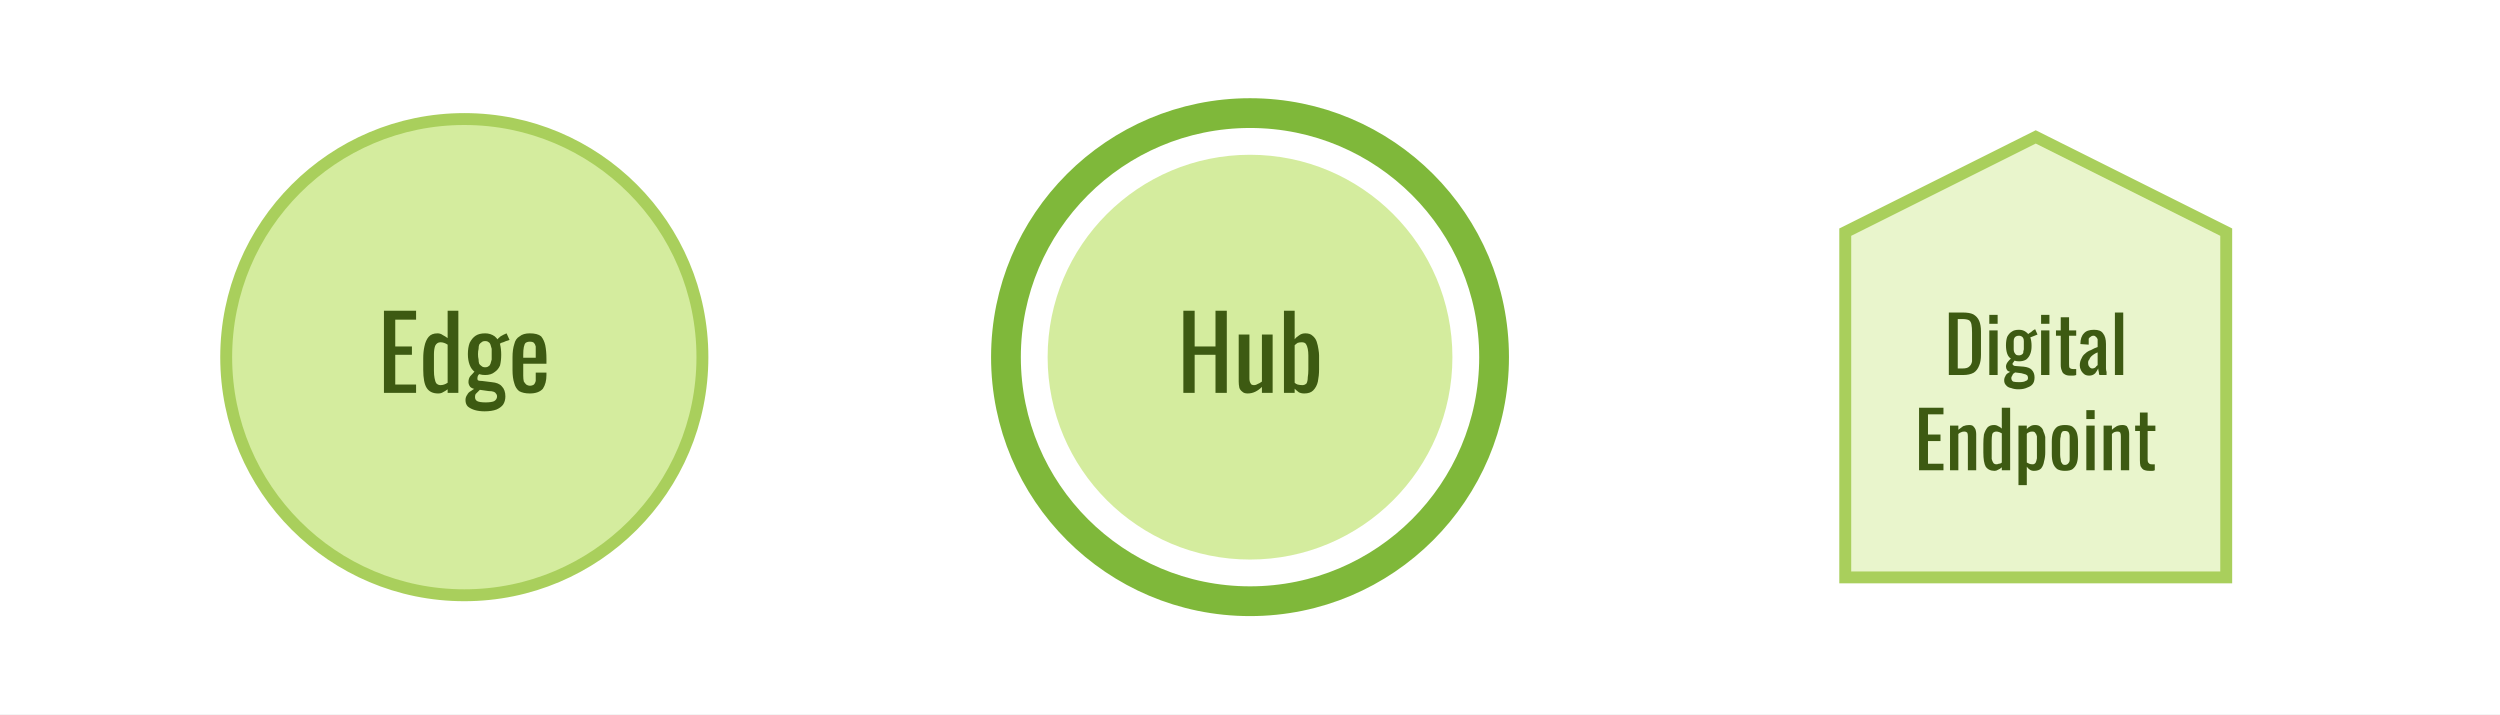
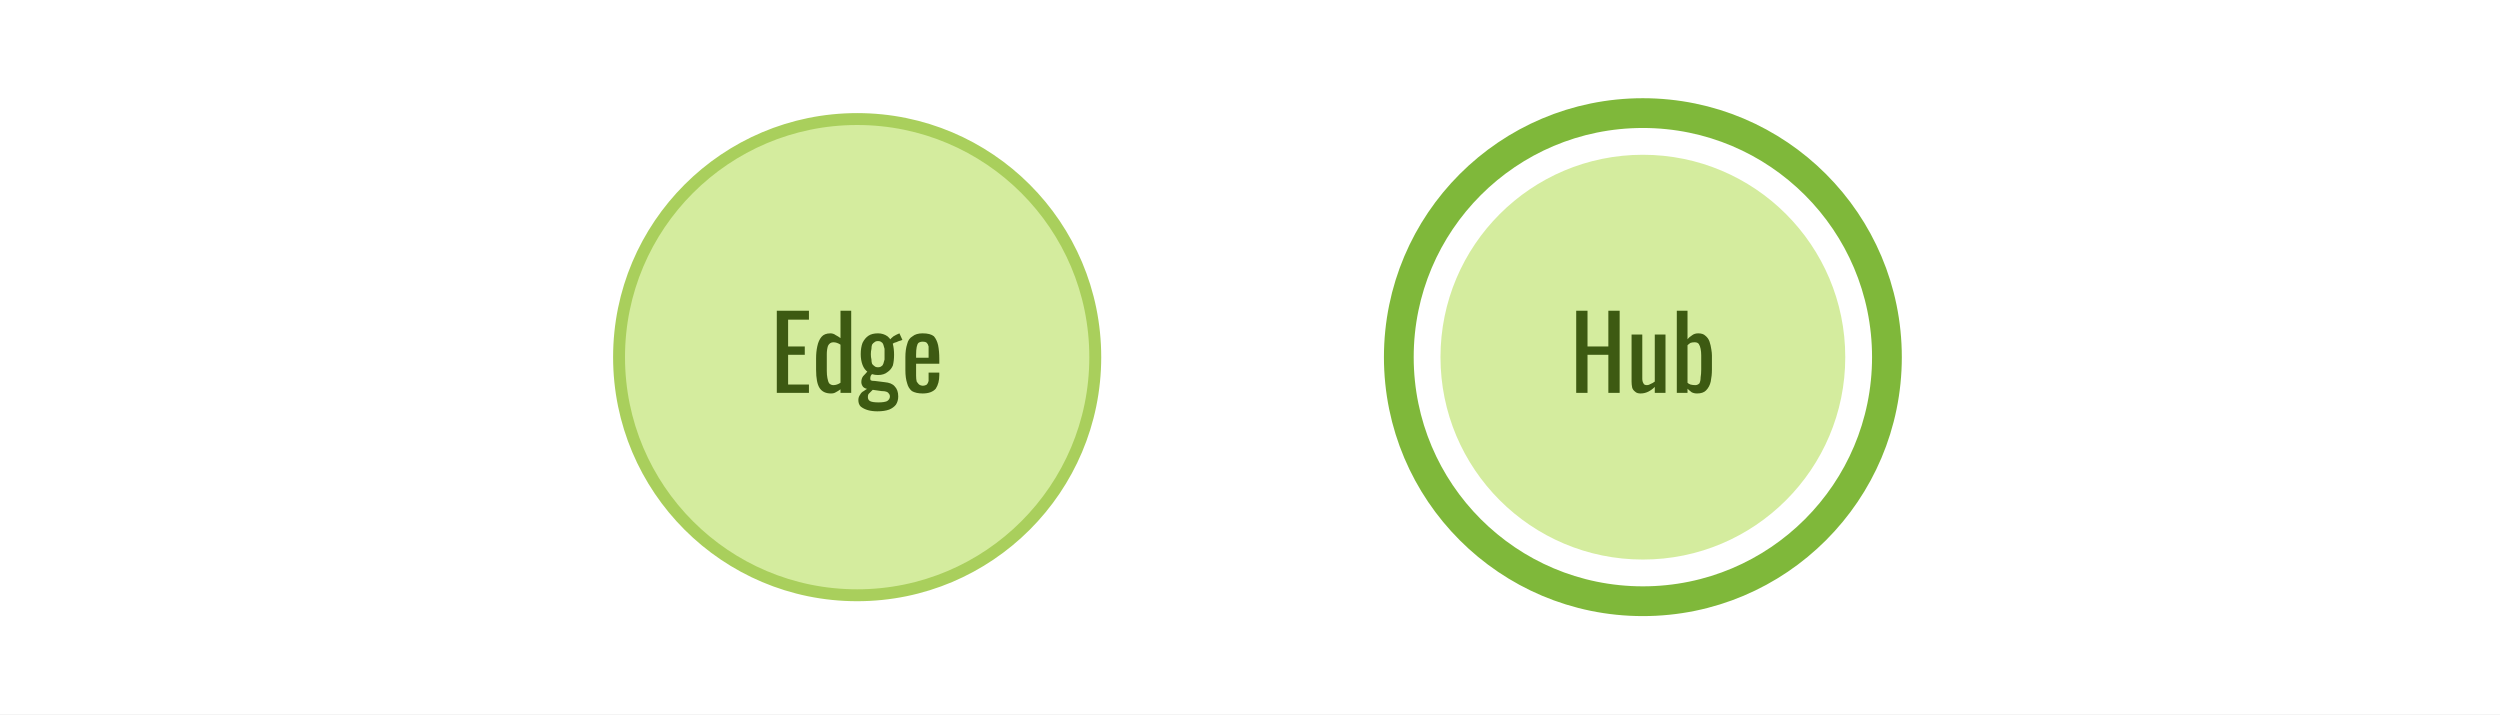
<svg xmlns="http://www.w3.org/2000/svg" width="280" height="80" viewBox="0 0 280 80" role="img">
  <rect width="280" height="80" fill="#ffffff" />
-   <g transform="translate(12 10) scale(0.6667)">
+   <g transform="translate(56 10) scale(0.6667)">
    <circle cx="60" cy="45" r="40" fill="#d4ec9e" stroke="#a9cf5c" stroke-width="2" />
    <path d="M46.5 51V37.2H51.9V38.7H48.4V43.2H51.2V44.6H48.4V49.6H51.9V51ZM55.6 51.1Q54.3 51.1 53.7 50.2Q53.1 49.3 53.1 47.1V45.2Q53.1 44.1 53.3 43.2Q53.5 42.2 54 41.6Q54.5 41 55.5 41Q56 41 56.4 41.3Q56.8 41.5 57.2 41.8V37.2H59V51H57.2V50.4Q56.8 50.7 56.4 50.9Q56.1 51.1 55.6 51.1ZM56 49.7Q56.3 49.7 56.6 49.6Q56.9 49.5 57.2 49.3V42.9Q56.9 42.7 56.6 42.6Q56.3 42.5 56 42.5Q55.4 42.5 55.1 43.1Q54.9 43.7 54.9 44.5V47.3Q54.9 48 55 48.5Q55.1 49.1 55.3 49.4Q55.6 49.7 56 49.7ZM63.4 54.1Q62.5 54.1 61.8 53.9Q61.1 53.7 60.6 53.3Q60.2 52.9 60.2 52.2Q60.2 51.7 60.5 51.3Q60.7 50.9 61.1 50.7Q61.5 50.4 61.9 50.2L62.7 50.4Q62.5 50.6 62.3 50.8Q62.1 51 61.9 51.2Q61.8 51.4 61.8 51.7Q61.8 52.2 62.2 52.4Q62.6 52.6 63.6 52.6Q64.5 52.6 65 52.4Q65.5 52.1 65.5 51.6Q65.5 51.3 65.3 51.1Q65.2 50.9 64.9 50.8Q64.6 50.7 64.1 50.7L62 50.4Q61.3 50.3 61 50Q60.7 49.6 60.7 49.2Q60.7 48.6 61 48.2Q61.4 47.8 61.9 47.2L62.6 47.7Q62.5 47.8 62.3 48.1Q62.2 48.3 62.2 48.6Q62.2 48.8 62.3 48.9Q62.5 49 63 49L64.6 49.2Q65.8 49.3 66.3 49.9Q66.9 50.5 66.9 51.6Q66.9 52.4 66.5 53Q66.1 53.5 65.4 53.8Q64.6 54.1 63.4 54.1ZM63.5 48Q62.5 48 61.8 47.5Q61.2 47.1 60.9 46.3Q60.6 45.5 60.6 44.5Q60.6 43.4 60.9 42.6Q61.3 41.8 61.9 41.4Q62.5 41 63.5 41Q64.4 41 65.1 41.5Q65.7 42 66 42.8Q66.2 43.6 66.2 44.6Q66.2 45.6 66 46.4Q65.7 47.1 65.1 47.5Q64.5 48 63.5 48ZM63.5 46.7Q63.9 46.7 64.1 46.5Q64.3 46.4 64.4 46.1Q64.5 45.8 64.6 45.4Q64.6 45 64.6 44.5Q64.6 44 64.6 43.6Q64.5 43.2 64.4 42.9Q64.3 42.6 64.1 42.5Q63.9 42.3 63.5 42.3Q63.1 42.3 62.9 42.5Q62.7 42.6 62.5 42.9Q62.4 43.2 62.4 43.6Q62.3 44 62.3 44.5Q62.3 45 62.4 45.4Q62.4 45.8 62.5 46.1Q62.6 46.3 62.9 46.5Q63.1 46.7 63.5 46.7ZM65.9 42.8 65.5 42.1Q65.6 41.9 66.1 41.5Q66.6 41.2 67.1 41L67.6 42.1Q67.4 42.2 67 42.3Q66.6 42.5 66.2 42.6Q65.9 42.8 65.9 42.8ZM71 51.1Q69.9 51.1 69.2 50.7Q68.6 50.2 68.4 49.4Q68.1 48.5 68.1 47.2V45Q68.1 43.7 68.4 42.8Q68.6 41.9 69.3 41.5Q69.9 41 71 41Q72.3 41 72.9 41.5Q73.4 42.1 73.6 43Q73.8 44 73.8 45.3V46.1H69.9V48.1Q69.9 48.7 70 49.1Q70.2 49.4 70.4 49.6Q70.7 49.8 71 49.8Q71.4 49.8 71.7 49.6Q71.9 49.4 72 49Q72 48.7 72 48.2V47.6H73.8V48Q73.8 49.4 73.2 50.3Q72.5 51.1 71 51.1ZM69.9 45.1H72V44.3Q72 43.6 72 43.2Q71.9 42.8 71.7 42.6Q71.5 42.4 71 42.4Q70.6 42.4 70.3 42.6Q70.1 42.8 70 43.3Q69.9 43.8 69.9 44.6Z" fill="#3d5a12" />
  </g>
-   <g transform="translate(100 10) scale(0.6667)">
+   <g transform="translate(144 10) scale(0.6667)">
    <circle cx="60" cy="45" r="41" fill="none" stroke="#7fb83a" stroke-width="5" />
    <circle cx="60" cy="45" r="34" fill="#d4ec9e" />
    <path d="M48.8 51V37.2H50.7V43.2H54.2V37.2H56.1V51H54.2V44.6H50.7V51ZM59.6 51.1Q59 51.1 58.7 50.8Q58.3 50.5 58.2 50.1Q58.1 49.6 58.1 49.1V41.2H59.9V48.6Q59.9 49.1 60.1 49.4Q60.2 49.7 60.7 49.7Q61 49.7 61.3 49.5Q61.6 49.4 62 49.1V41.2H63.8V51H62V50Q61.5 50.5 60.9 50.8Q60.3 51.1 59.6 51.1ZM69.1 51.1Q68.6 51.1 68.2 50.9Q67.8 50.6 67.5 50.3V51H65.7V37.2H67.5V42Q67.8 41.6 68.3 41.3Q68.7 41 69.3 41Q70.1 41 70.5 41.4Q71 41.8 71.2 42.4Q71.4 43 71.5 43.7Q71.6 44.3 71.6 44.7V47.1Q71.6 48.1 71.4 49.1Q71.2 50 70.6 50.6Q70.1 51.1 69.1 51.1ZM68.8 49.7Q69.2 49.7 69.5 49.4Q69.7 49 69.7 48.4Q69.8 47.8 69.8 47.1V44.7Q69.8 44.1 69.7 43.6Q69.6 43.1 69.4 42.8Q69.2 42.5 68.7 42.5Q68.3 42.5 68 42.6Q67.7 42.8 67.5 43V49.3Q67.7 49.5 68 49.6Q68.4 49.7 68.8 49.7Z" fill="#3d5a12" />
  </g>
-   <g transform="translate(188 10) scale(0.6667)">
-     <polygon points="28,24 60,8 92,24 92,82 28,82" fill="#e9f5cc" stroke="#a9cf5c" stroke-width="2" />
-     <path d="M45.4 48V37.5H47.7Q48.9 37.5 49.5 37.8Q50.2 38.2 50.5 38.9Q50.8 39.6 50.8 40.7V44.6Q50.8 45.7 50.5 46.4Q50.2 47.2 49.6 47.6Q48.9 48 47.8 48ZM46.9 46.9H47.7Q48.5 46.9 48.8 46.6Q49.2 46.3 49.3 45.7Q49.3 45.1 49.3 44.3V40.9Q49.3 40 49.2 39.5Q49.1 39 48.8 38.8Q48.4 38.6 47.7 38.6H46.9ZM52.2 48V40.5H53.6V48ZM52.2 39.4V37.9H53.6V39.4ZM57.1 50.4Q56.4 50.4 55.9 50.2Q55.3 50.1 55 49.7Q54.7 49.4 54.7 48.9Q54.7 48.5 54.9 48.2Q55 47.9 55.3 47.7Q55.6 47.5 55.9 47.4L56.6 47.5Q56.4 47.7 56.2 47.8Q56.1 48 56 48.2Q55.9 48.3 55.9 48.5Q55.9 48.9 56.2 49.1Q56.5 49.2 57.2 49.2Q58 49.2 58.3 49Q58.7 48.9 58.7 48.5Q58.7 48.3 58.6 48.1Q58.5 48 58.3 47.9Q58 47.8 57.6 47.7L56 47.5Q55.5 47.5 55.2 47.2Q55 46.9 55 46.6Q55 46.2 55.3 45.8Q55.5 45.5 56 45.1L56.5 45.5Q56.4 45.6 56.3 45.8Q56.1 46 56.1 46.1Q56.1 46.3 56.3 46.4Q56.4 46.5 56.8 46.5L58 46.6Q58.9 46.7 59.3 47.1Q59.8 47.6 59.8 48.4Q59.8 49.1 59.5 49.5Q59.2 49.9 58.6 50.1Q58 50.4 57.1 50.4ZM57.2 45.7Q56.4 45.7 55.9 45.3Q55.4 45 55.2 44.4Q55 43.8 55 43Q55 42.2 55.2 41.6Q55.5 41 56 40.7Q56.4 40.4 57.2 40.4Q57.9 40.4 58.4 40.8Q58.8 41.1 59.1 41.7Q59.3 42.3 59.3 43.1Q59.3 43.9 59.1 44.4Q58.9 45 58.4 45.4Q57.9 45.7 57.2 45.7ZM57.2 44.7Q57.4 44.7 57.6 44.6Q57.8 44.5 57.9 44.3Q57.9 44 58 43.7Q58 43.4 58 43Q58 42.7 58 42.3Q58 42 57.9 41.8Q57.8 41.6 57.6 41.5Q57.4 41.4 57.2 41.4Q56.9 41.4 56.7 41.5Q56.5 41.6 56.4 41.8Q56.3 42 56.3 42.3Q56.3 42.6 56.3 43Q56.3 43.4 56.3 43.7Q56.3 44 56.4 44.2Q56.5 44.4 56.7 44.6Q56.9 44.7 57.2 44.7ZM59 41.7 58.7 41.2Q58.8 41 59.2 40.8Q59.5 40.5 59.9 40.3L60.3 41.2Q60.1 41.3 59.8 41.4Q59.5 41.5 59.3 41.6Q59 41.7 59 41.7ZM60.9 48V40.5H62.3V48ZM60.9 39.4V37.9H62.3V39.4ZM65.8 48.1Q65.2 48.1 64.9 47.9Q64.5 47.7 64.4 47.3Q64.2 46.9 64.2 46.3V41.4H63.4V40.5H64.2V38.3H65.6V40.5H66.8V41.4H65.6V46.2Q65.6 46.7 65.7 46.8Q65.9 47 66.3 47Q66.4 47 66.5 47Q66.7 47 66.8 47V48Q66.5 48.1 66.3 48.1Q66.1 48.1 65.8 48.1ZM69 48.1Q68.5 48.1 68.2 47.9Q67.8 47.6 67.6 47.2Q67.4 46.8 67.4 46.4Q67.4 45.7 67.7 45.2Q67.9 44.7 68.3 44.4Q68.7 44 69.3 43.8Q69.8 43.5 70.4 43.3V42.8Q70.4 42.3 70.4 42Q70.3 41.7 70.1 41.6Q70 41.4 69.7 41.4Q69.4 41.4 69.2 41.6Q69 41.7 68.9 41.9Q68.9 42.2 68.9 42.5V42.9L67.5 42.8Q67.5 41.6 68.1 41Q68.6 40.4 69.8 40.4Q70.9 40.4 71.3 41Q71.8 41.6 71.8 42.8V46.2Q71.8 46.5 71.8 46.9Q71.8 47.2 71.9 47.5Q71.9 47.8 71.9 48H70.7Q70.6 47.8 70.6 47.5Q70.5 47.2 70.5 46.9Q70.3 47.3 70 47.7Q69.6 48.1 69 48.1ZM69.5 46.9Q69.7 46.9 69.9 46.8Q70.1 46.7 70.2 46.5Q70.4 46.4 70.4 46.3V44.2Q70.1 44.3 69.8 44.5Q69.5 44.7 69.3 44.9Q69.1 45.1 69 45.4Q68.8 45.6 68.8 45.9Q68.8 46.4 69 46.6Q69.2 46.9 69.5 46.9ZM73.3 48V37.5H74.7V48Z" fill="#3d5a12" />
-     <path d="M40.4 64V53.5H44.5V54.6H41.9V58H44V59.1H41.9V62.9H44.5V64ZM45.6 64V56.5H47V57.2Q47.4 56.9 47.8 56.6Q48.3 56.4 48.8 56.4Q49.3 56.4 49.5 56.6Q49.8 56.9 49.9 57.2Q50 57.6 50 57.9V64H48.6V58.3Q48.6 57.9 48.5 57.7Q48.3 57.5 48 57.5Q47.7 57.5 47.5 57.6Q47.2 57.7 47 57.9V64ZM53.1 64.1Q52.1 64.1 51.6 63.4Q51.2 62.7 51.2 61V59.6Q51.2 58.7 51.3 58Q51.5 57.3 51.9 56.8Q52.3 56.4 53 56.4Q53.4 56.4 53.7 56.6Q54 56.7 54.3 57V53.5H55.7V64H54.3V63.5Q54 63.8 53.7 63.9Q53.4 64.1 53.1 64.1ZM53.4 63Q53.6 63 53.8 62.9Q54.1 62.9 54.3 62.7V57.8Q54.1 57.7 53.9 57.6Q53.6 57.5 53.4 57.5Q52.9 57.5 52.7 57.9Q52.6 58.4 52.6 59V61.2Q52.6 61.7 52.6 62.1Q52.7 62.5 52.9 62.8Q53.1 63 53.4 63ZM57.1 66.5V56.5H58.5V57.1Q58.7 56.8 59.1 56.6Q59.4 56.4 59.9 56.4Q60.5 56.4 60.8 56.7Q61.2 57 61.3 57.5Q61.5 57.9 61.6 58.4Q61.6 58.9 61.6 59.2V61Q61.6 61.8 61.4 62.5Q61.3 63.2 60.9 63.7Q60.5 64.1 59.7 64.1Q59.3 64.1 59 63.9Q58.7 63.7 58.5 63.4V66.5ZM59.5 63Q59.8 63 60 62.7Q60.1 62.5 60.2 62Q60.2 61.6 60.2 61V59.2Q60.2 58.7 60.2 58.3Q60.1 57.9 59.9 57.7Q59.8 57.5 59.4 57.5Q59.1 57.5 58.9 57.6Q58.6 57.7 58.5 57.9V62.7Q58.7 62.8 58.9 62.9Q59.1 63 59.5 63ZM64.9 64.1Q64.1 64.1 63.6 63.8Q63.1 63.4 62.9 62.8Q62.7 62.2 62.7 61.3V59.2Q62.7 58.3 62.9 57.7Q63.1 57.1 63.6 56.7Q64.1 56.4 64.9 56.4Q65.8 56.4 66.2 56.7Q66.7 57.1 66.9 57.7Q67.1 58.3 67.1 59.2V61.3Q67.1 62.2 66.9 62.8Q66.7 63.4 66.2 63.8Q65.8 64.1 64.9 64.1ZM64.9 63.1Q65.3 63.1 65.5 62.8Q65.7 62.6 65.7 62.2Q65.7 61.8 65.7 61.4V59.1Q65.7 58.6 65.7 58.3Q65.7 57.9 65.5 57.6Q65.3 57.4 64.9 57.4Q64.5 57.4 64.4 57.6Q64.2 57.9 64.2 58.3Q64.1 58.6 64.1 59.1V61.4Q64.1 61.8 64.2 62.2Q64.2 62.6 64.4 62.8Q64.5 63.1 64.9 63.1ZM68.5 64V56.5H69.9V64ZM68.5 55.4V53.9H69.9V55.4ZM71.4 64V56.5H72.8V57.2Q73.1 56.9 73.6 56.6Q74 56.4 74.6 56.4Q75 56.4 75.3 56.6Q75.5 56.9 75.6 57.2Q75.7 57.6 75.7 57.9V64H74.3V58.3Q74.3 57.9 74.2 57.7Q74.1 57.5 73.7 57.5Q73.5 57.5 73.2 57.6Q73 57.7 72.8 57.9V64ZM79.1 64.1Q78.5 64.1 78.1 63.9Q77.8 63.7 77.6 63.3Q77.5 62.9 77.5 62.3V57.4H76.7V56.5H77.5V54.3H78.8V56.5H80.1V57.4H78.8V62.2Q78.8 62.7 79 62.8Q79.1 63 79.5 63Q79.6 63 79.8 63Q79.9 63 80 63V64Q79.8 64.1 79.6 64.1Q79.3 64.1 79.1 64.1Z" fill="#3d5a12" />
-   </g>
</svg>
